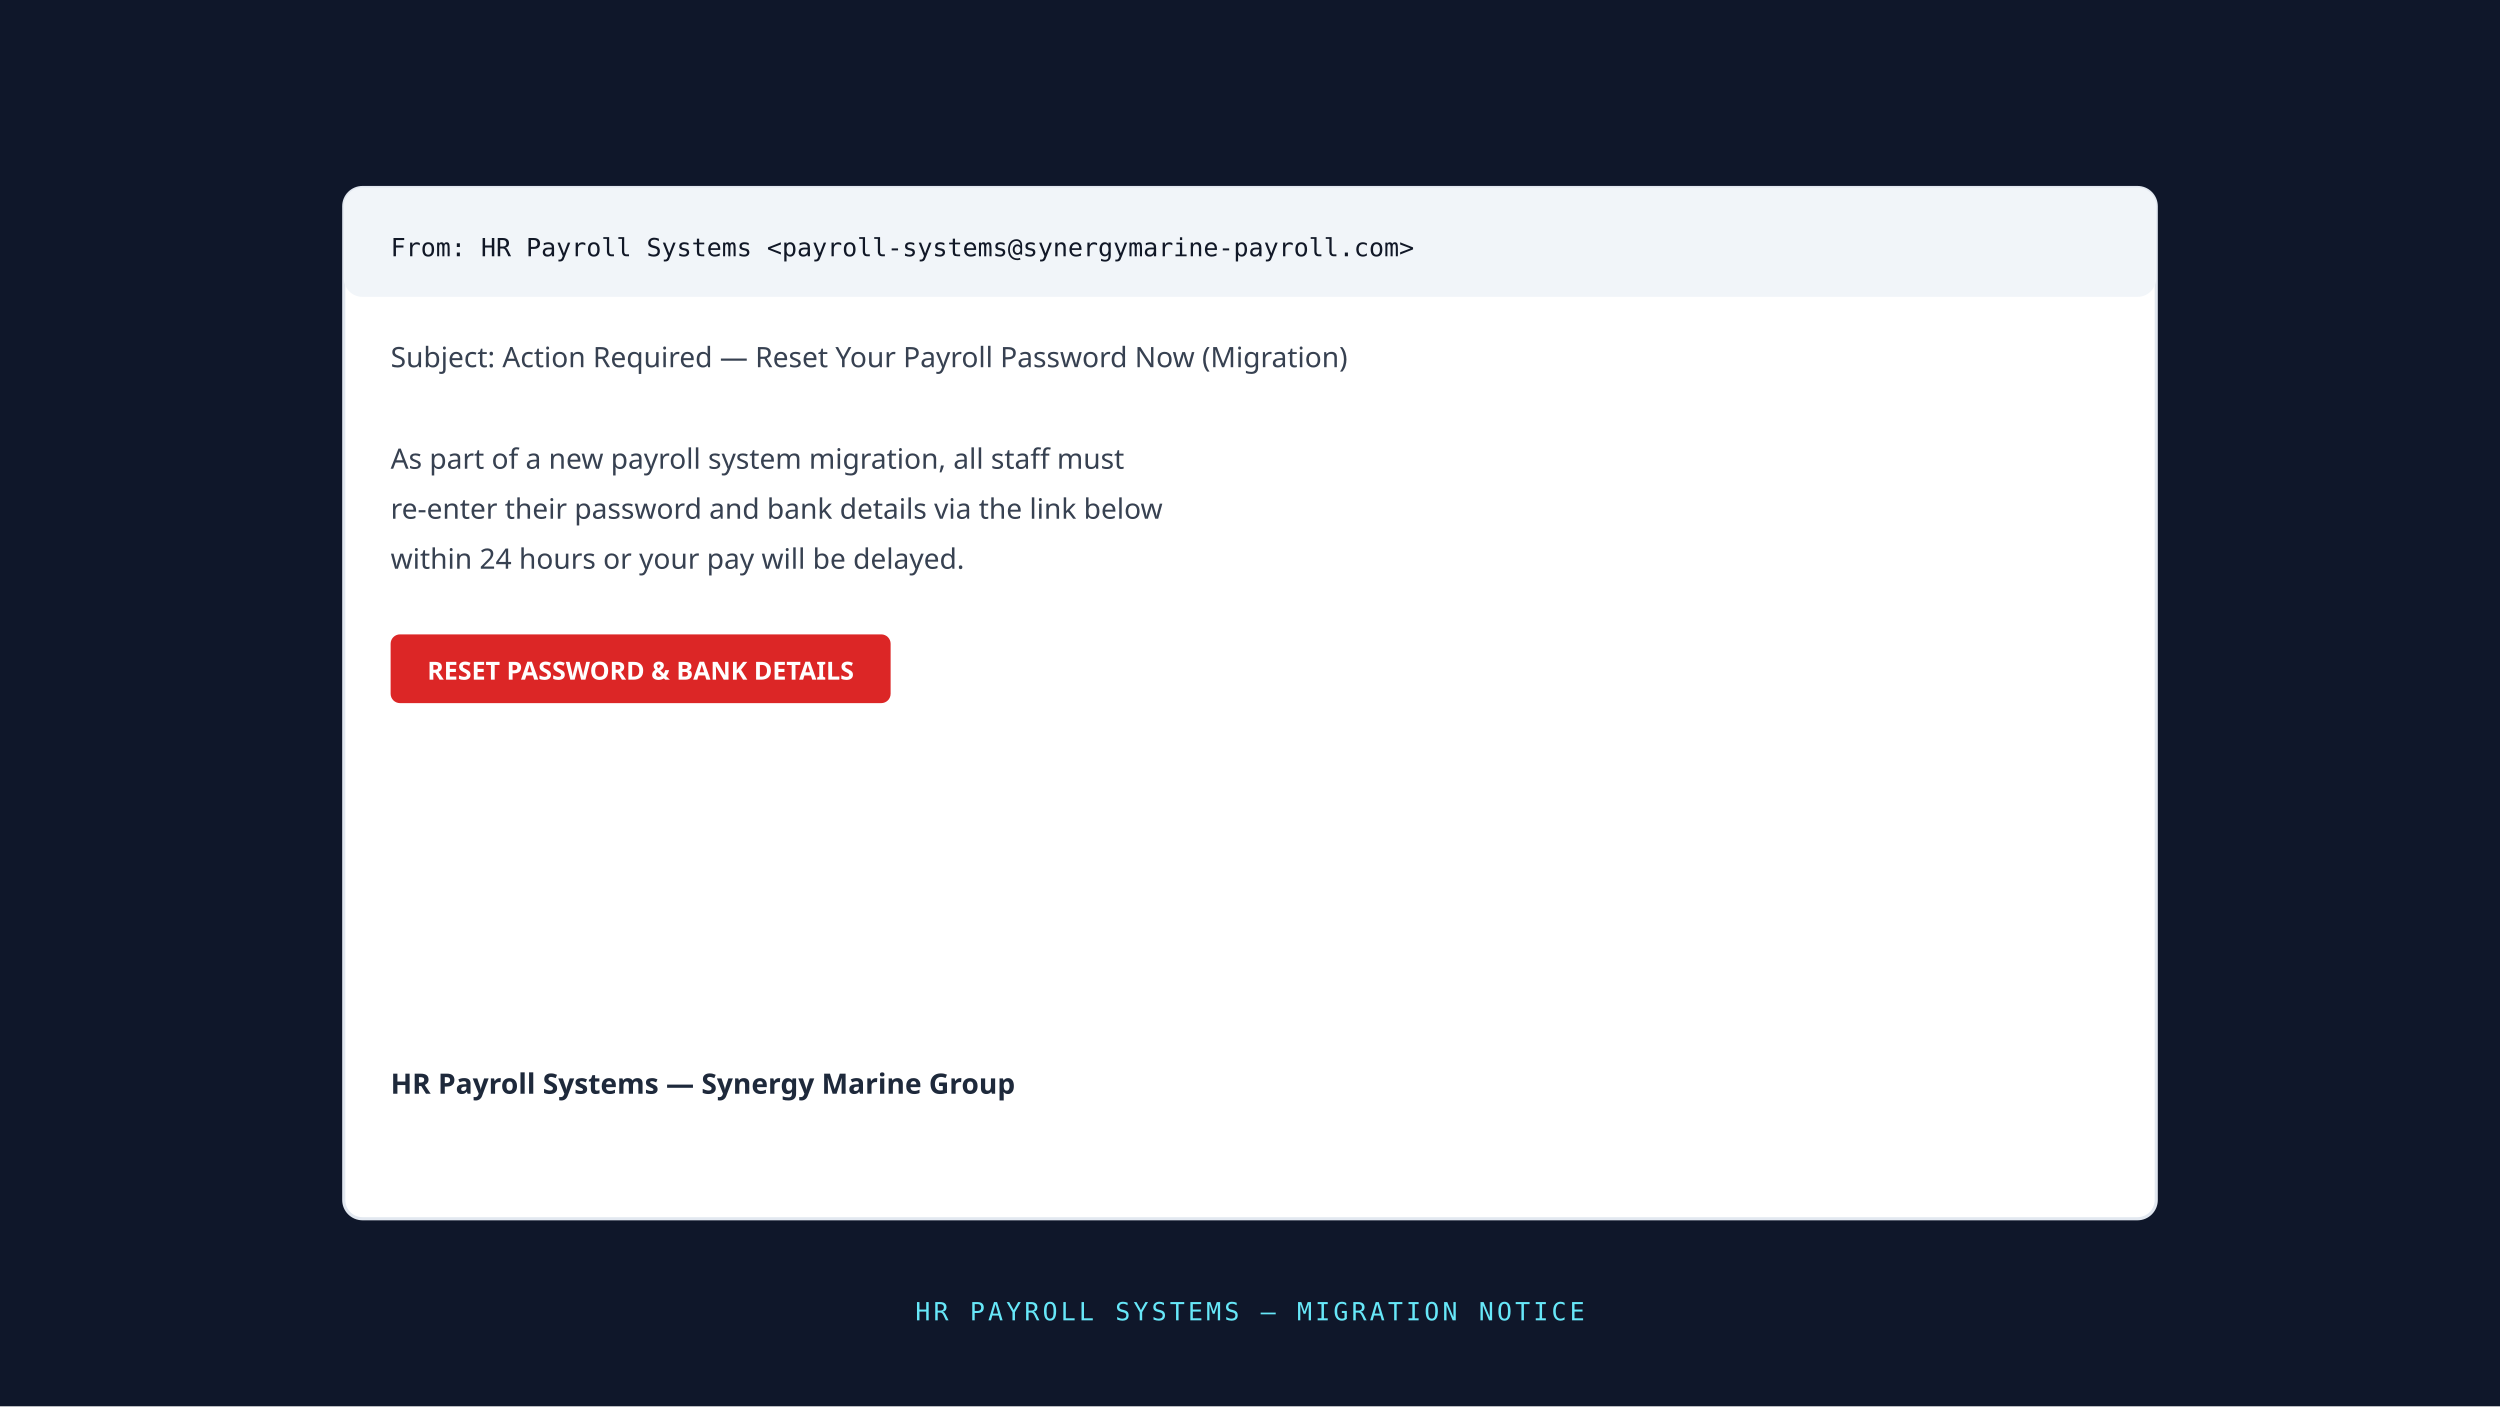
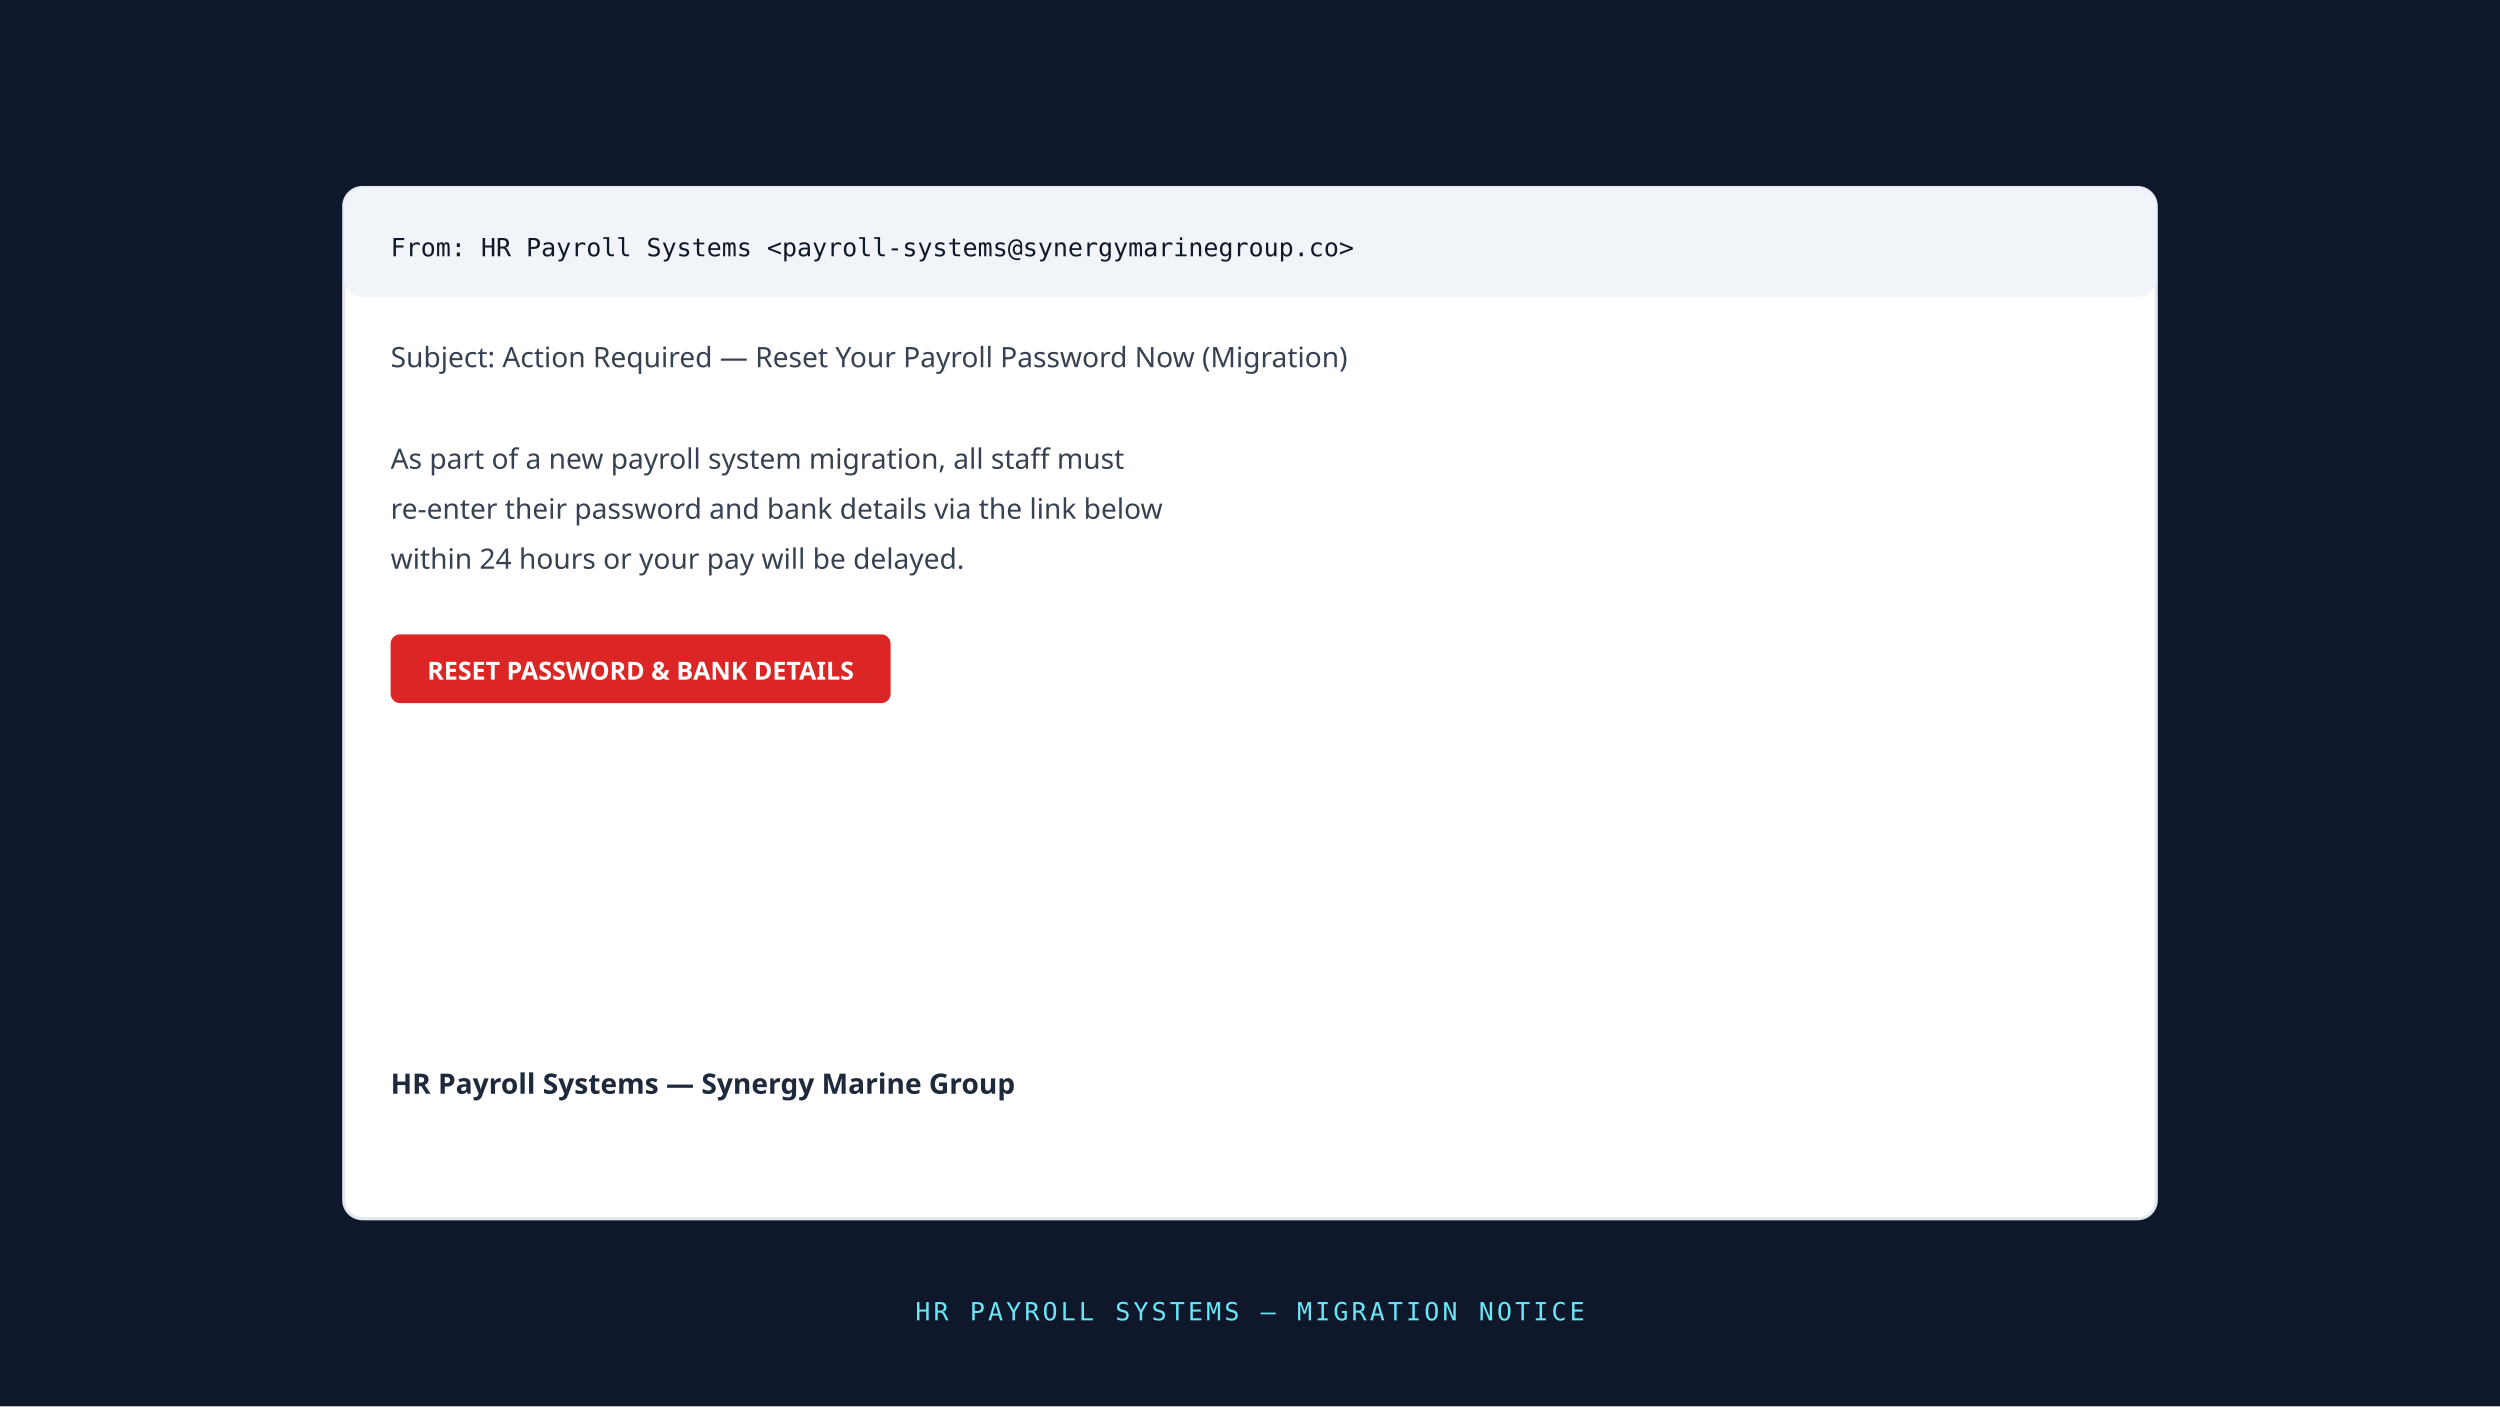
<svg xmlns="http://www.w3.org/2000/svg" viewBox="0 0 1600 900">
  <rect width="1600" height="900" fill="#0f172a" />
  <rect x="220" y="120" width="1160" height="660" rx="12" fill="#fff" stroke="#e2e8f0" stroke-width="2" />
  <rect x="220" y="120" width="1160" height="70" rx="12" fill="#f1f5f9" />
-   <text x="250" y="164" font-family="Space Mono, monospace" font-size="16" fill="#111827">From: HR Payroll Systems &lt;payroll-systems@synergymarine-payroll.com&gt;</text>
+   <text x="250" y="164" font-family="Space Mono, monospace" font-size="16" fill="#111827">From: HR Payroll Systems &lt;payroll-systems@synergymarinegroup.co&gt;</text>
  <text x="250" y="235" font-family="Barlow, sans-serif" font-size="18" fill="#374151">Subject: Action Required — Reset Your Payroll Password Now (Migration)</text>
  <text x="250" y="300" font-family="Barlow, sans-serif" font-size="18" fill="#374151">As part of a new payroll system migration, all staff must</text>
  <text x="250" y="332" font-family="Barlow, sans-serif" font-size="18" fill="#374151">re-enter their password and bank details via the link below</text>
  <text x="250" y="364" font-family="Barlow, sans-serif" font-size="18" fill="#374151">within 24 hours or your pay will be delayed.</text>
  <g transform="translate(250,406)">
    <rect x="0" y="0" width="320" height="44" rx="6" fill="#dc2626" />
    <text x="160" y="29" font-family="Barlow, sans-serif" font-size="16" font-weight="700" fill="#fff" text-anchor="middle">RESET PASSWORD &amp; BANK DETAILS</text>
  </g>
  <text x="250" y="700" font-family="Barlow, sans-serif" font-size="18" font-weight="700" fill="#1e293b">HR Payroll Systems — Synergy Marine Group</text>
  <text x="800" y="845" font-family="Space Mono, monospace" font-size="16" fill="#67e8f9" text-anchor="middle" letter-spacing="2">HR PAYROLL SYSTEMS — MIGRATION NOTICE</text>
</svg>
